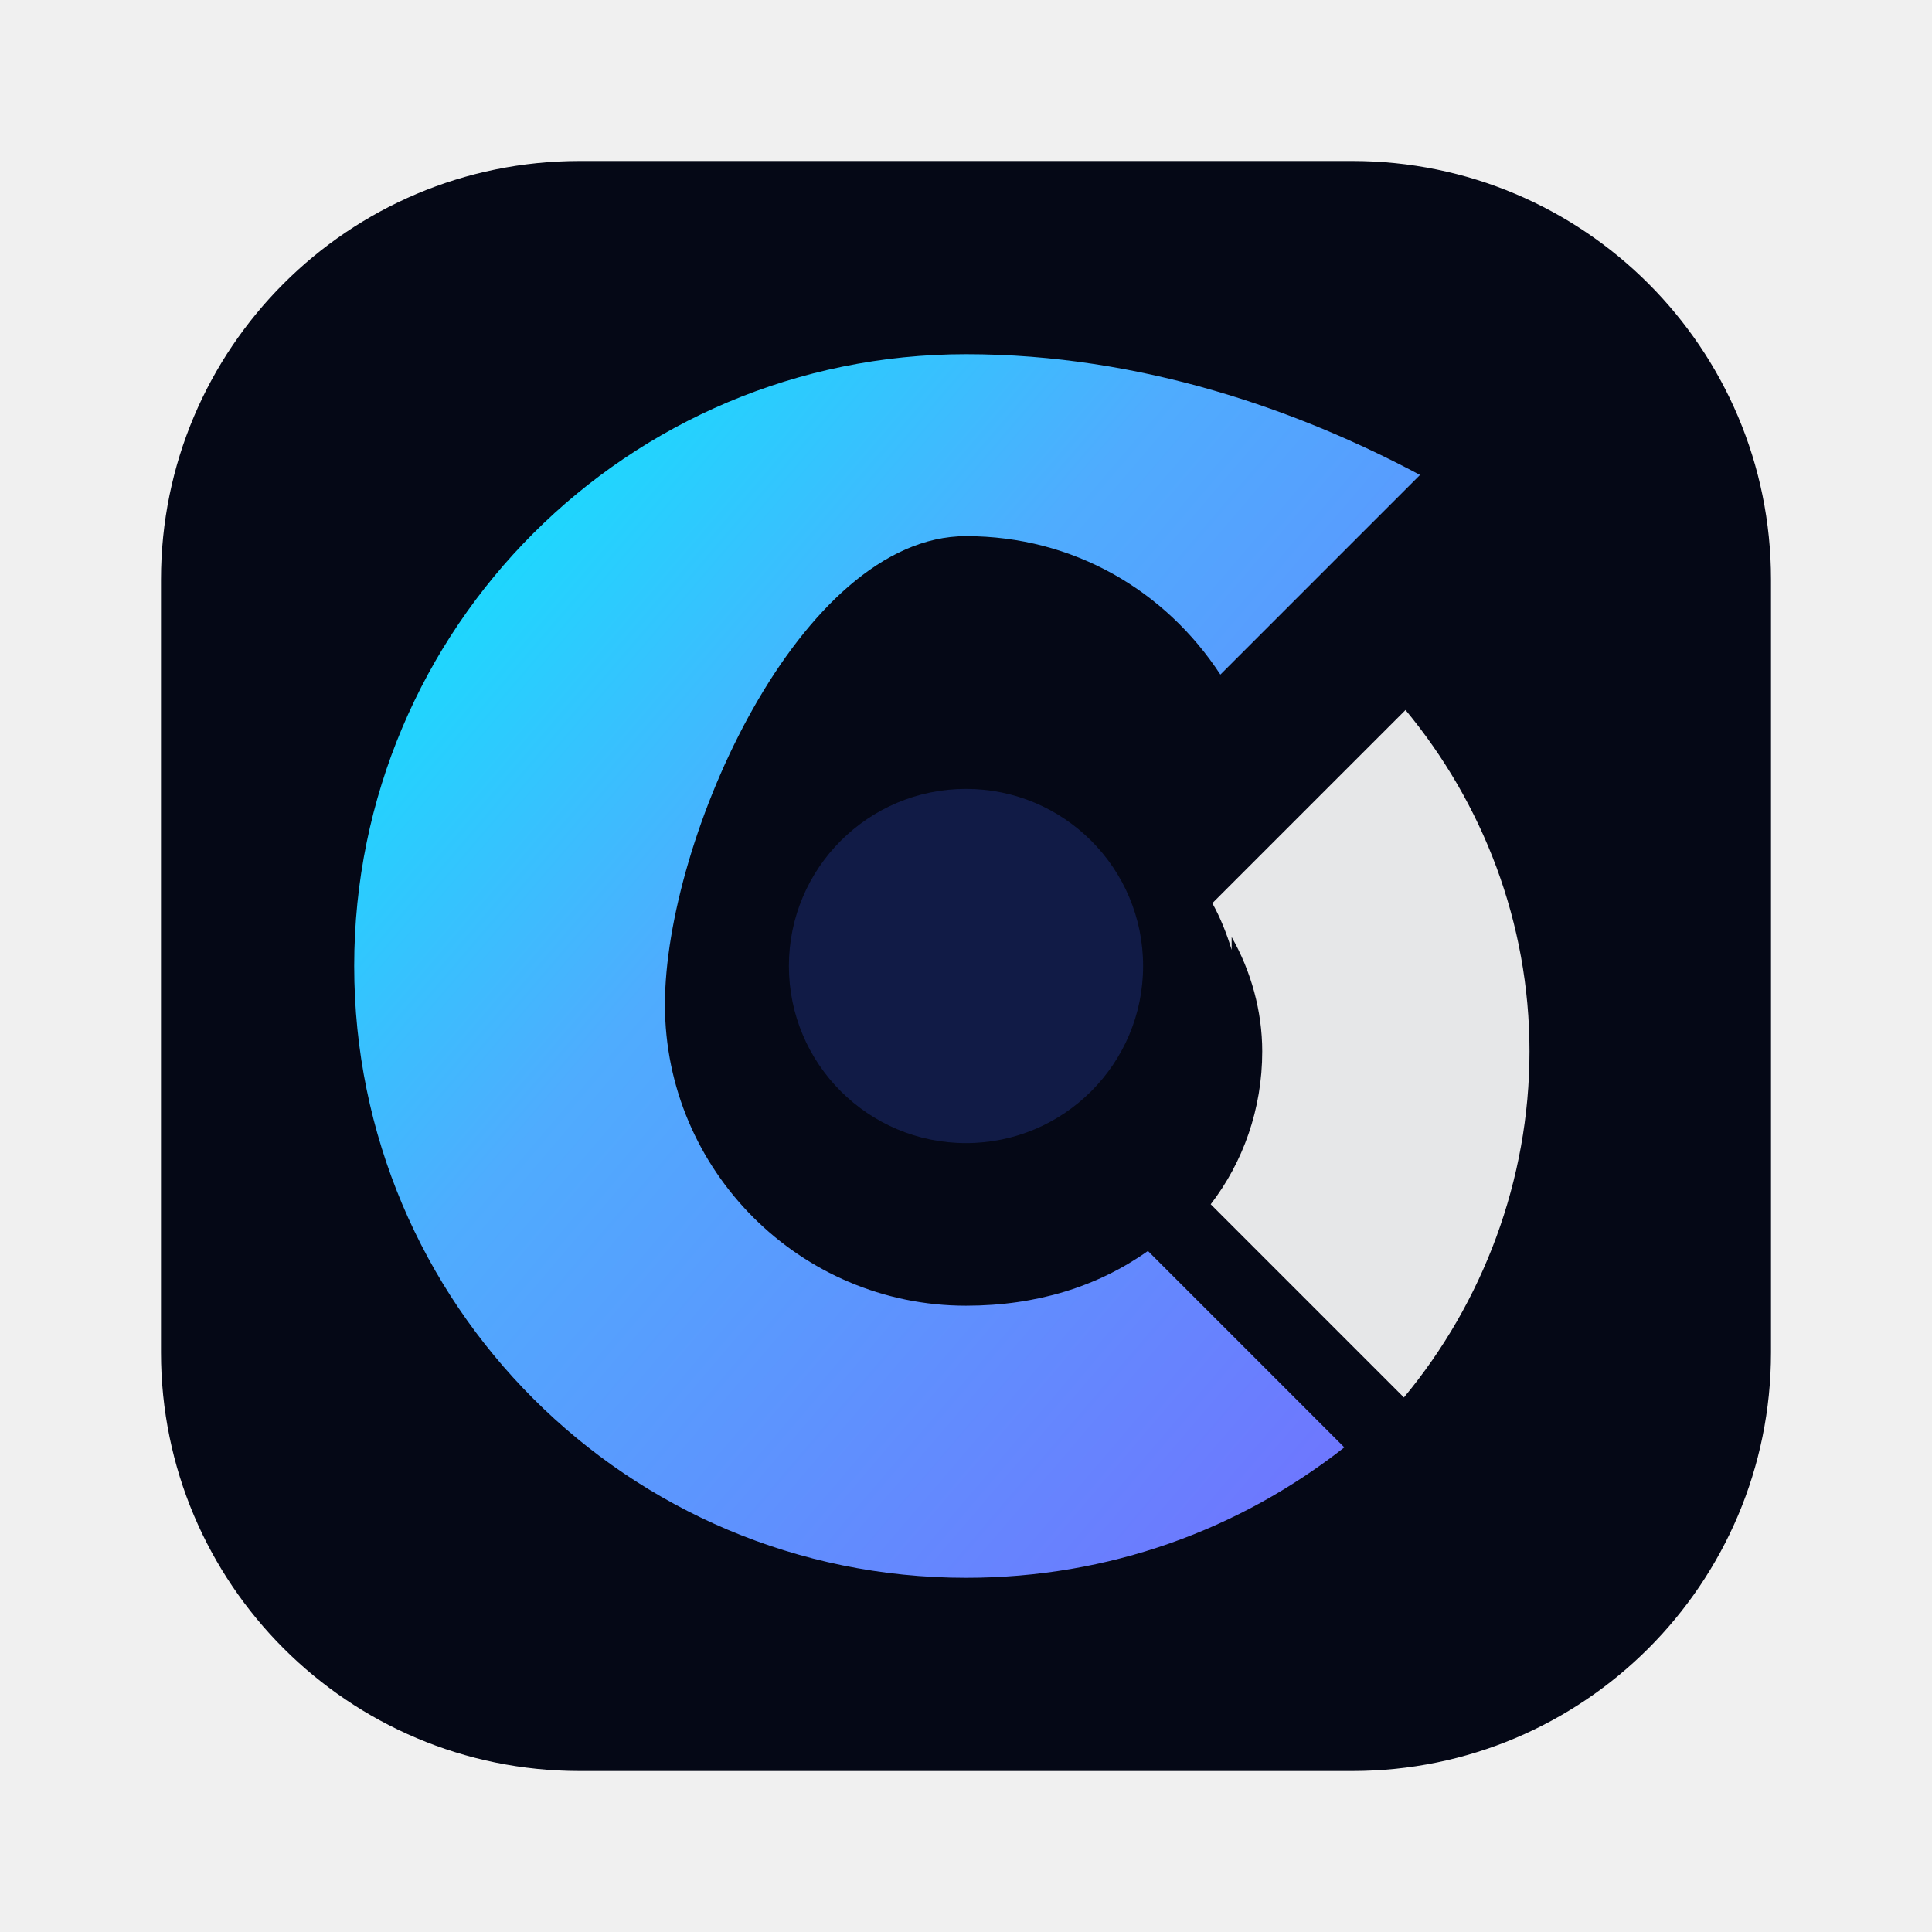
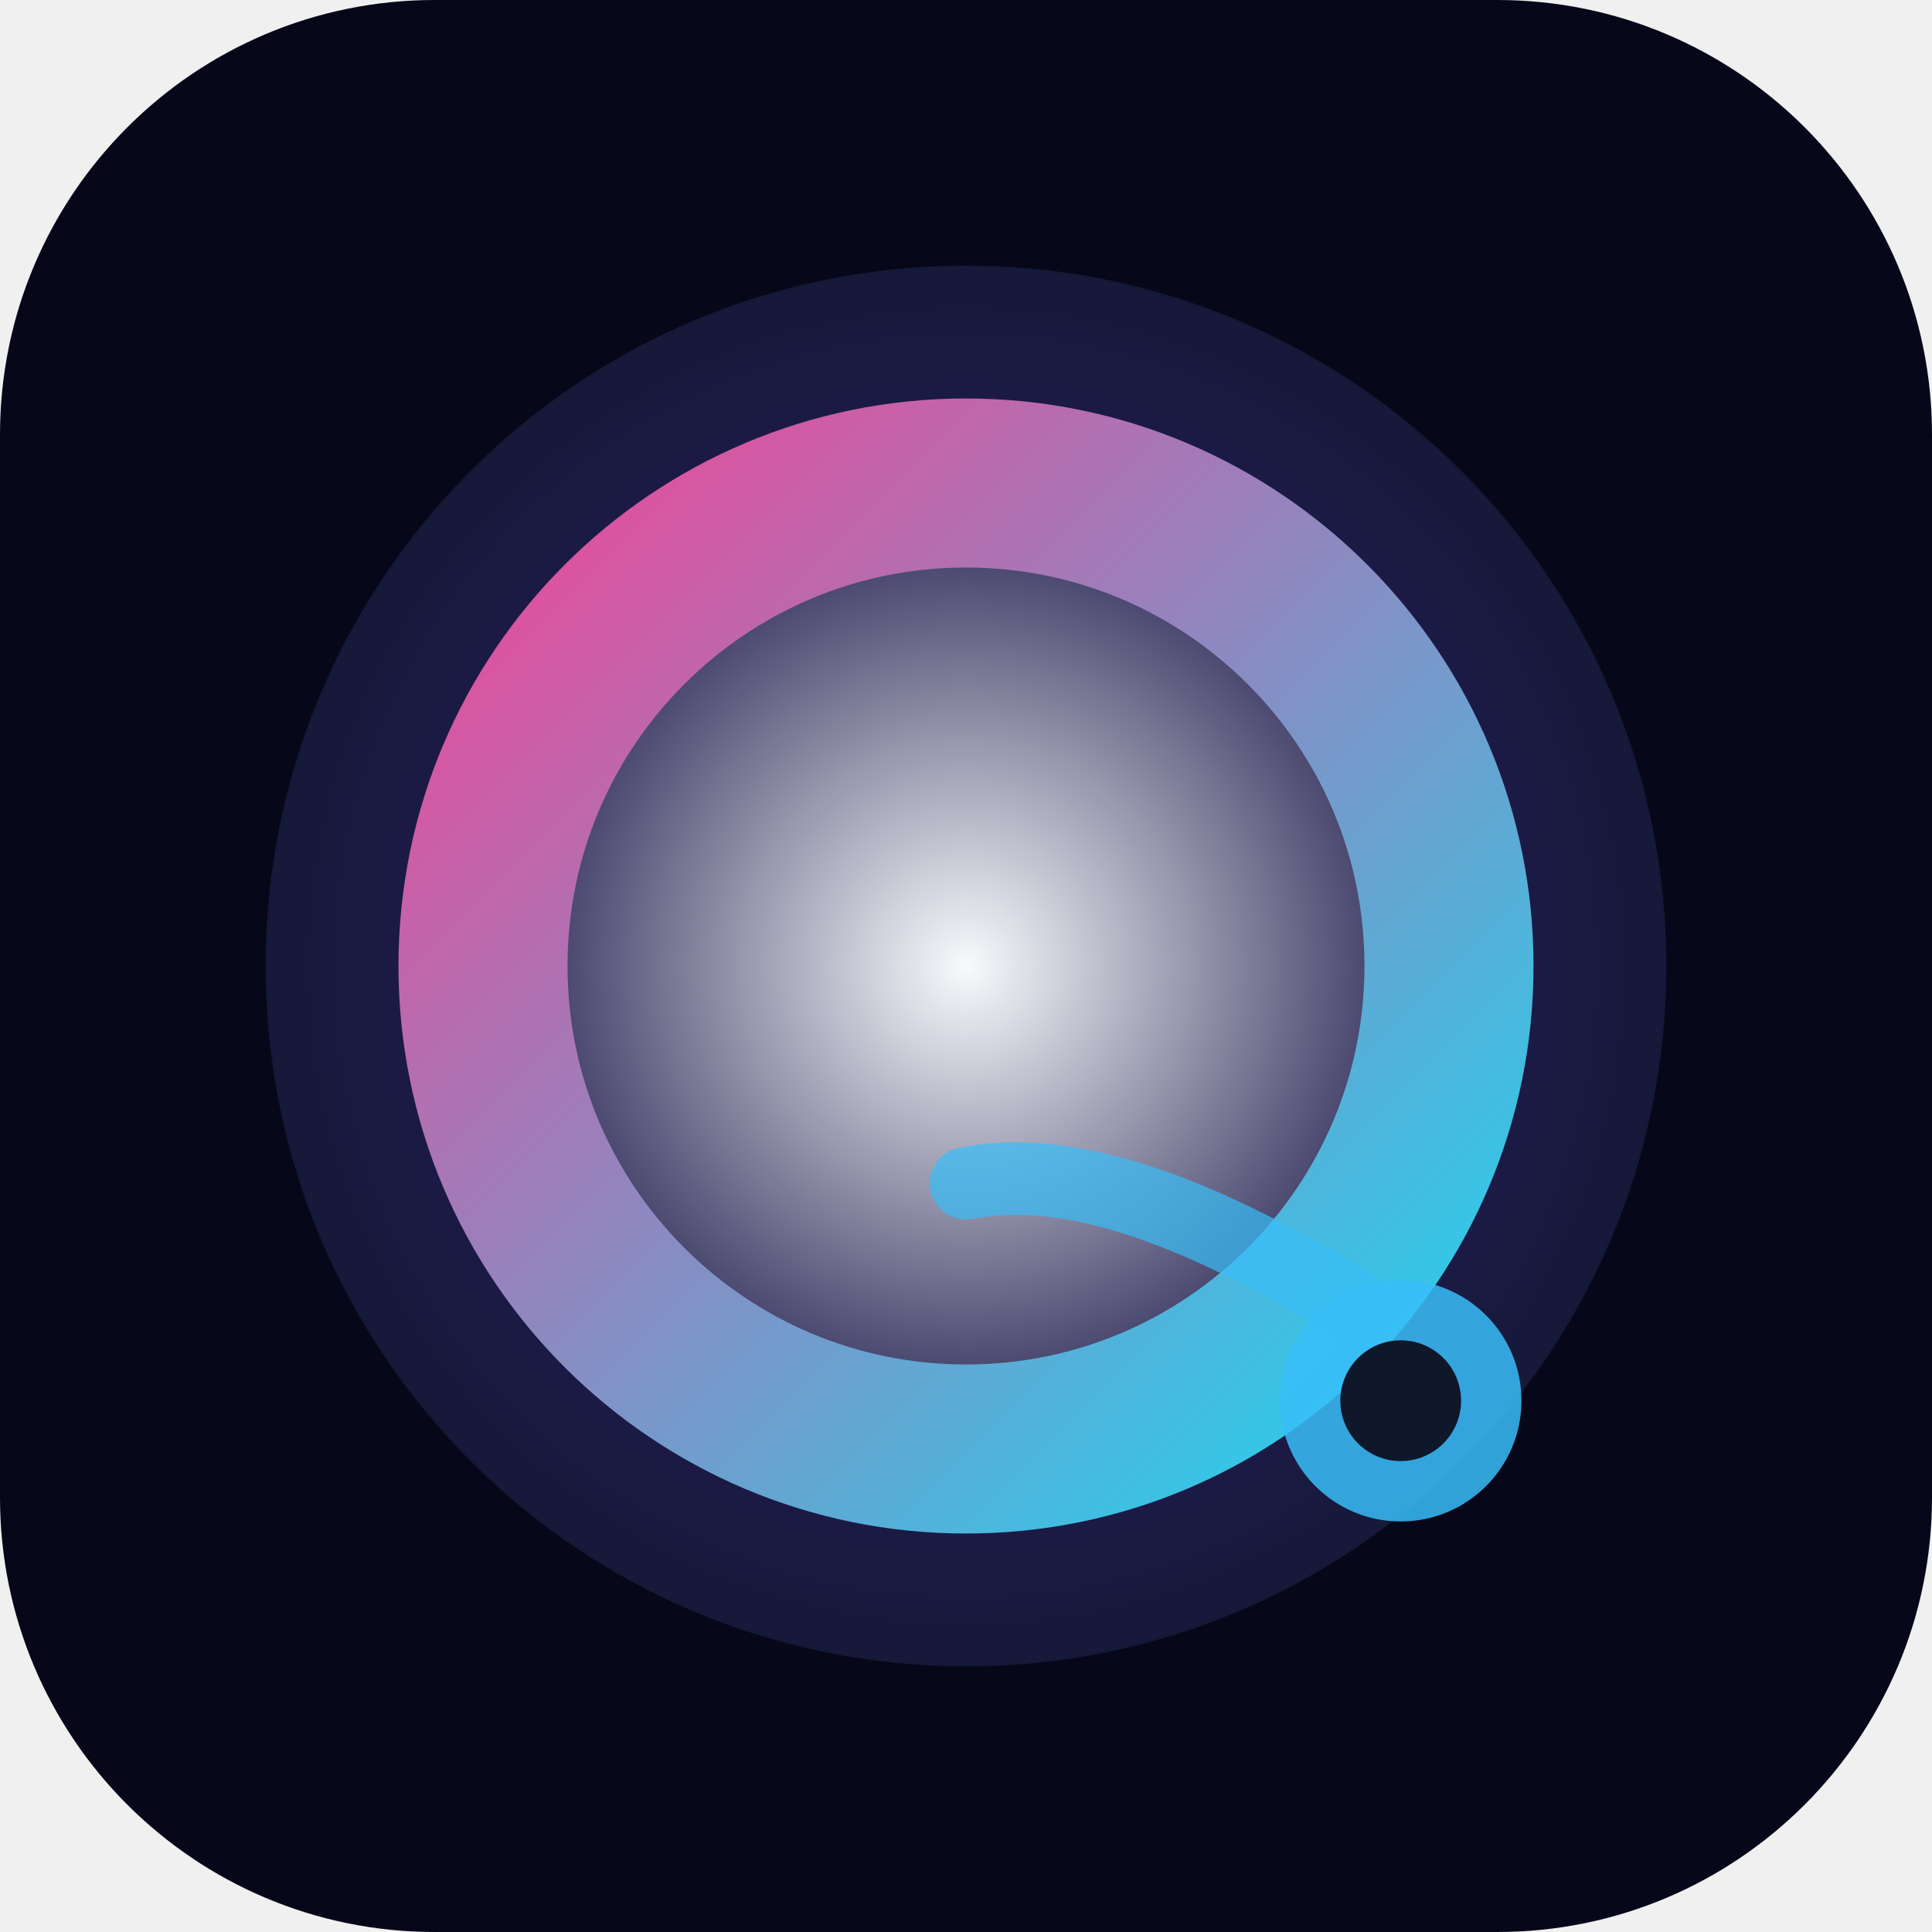
- <svg xmlns="http://www.w3.org/2000/svg" viewBox="0 0 120 120" role="img">
+ <svg xmlns="http://www.w3.org/2000/svg" viewBox="0 0 160 160" role="img" aria-labelledby="title desc">
  <defs>
-     <linearGradient id="qwen-gradient" x1="0%" y1="0%" x2="100%" y2="100%">
-       <stop offset="0%" stop-color="#00f2fe" />
-       <stop offset="40%" stop-color="#4facfe" />
-       <stop offset="100%" stop-color="#736efe" />
+     <radialGradient id="qwen-core" cx="50%" cy="50%" r="60%">
+       <stop offset="0%" stop-color="#f8fafc" />
+       <stop offset="60%" stop-color="#1e1b4b" />
+       <stop offset="100%" stop-color="#0f172a" />
+     </radialGradient>
+     <linearGradient id="qwen-ring" x1="0%" y1="0%" x2="100%" y2="100%">
+       <stop offset="0%" stop-color="#ec4899">
+         <animate attributeName="stop-color" values="#ec4899;#8b5cf6;#22d3ee;#ec4899" dur="8s" repeatCount="indefinite" />
+       </stop>
+       <stop offset="100%" stop-color="#22d3ee">
+         <animate attributeName="stop-color" values="#22d3ee;#38bdf8;#ec4899;#22d3ee" dur="8s" repeatCount="indefinite" />
+       </stop>
    </linearGradient>
  </defs>
-   <rect x="10" y="10" width="100" height="100" rx="26" fill="#050816" />
-   <path fill="url(#qwen-gradient)" d="M60 22c-21 0-38 17-38 38s17 38 38 38c8.9 0 17-3 23.5-8.1l-12.2-12.2c-3.1 2.2-6.9 3.4-11.3 3.4-10.3 0-18.7-8.4-18.7-18.7S49.7 33.3 60 33.3c6.7 0 12.4 3.4 15.8 8.6l12.4-12.4C80.7 25.5 70.9 22 60 22z" />
-   <path fill="#ffffff" opacity="0.9" d="M76.5 58.2c1.2 2.1 1.9 4.6 1.9 7.1 0 3.6-1.2 6.9-3.2 9.5l12 12c4.9-5.9 7.8-13.5 7.8-21.5 0-8-2.9-15.4-7.7-21.2l-12 12c0.5 0.9 0.9 1.9 1.2 2.9z" />
-   <circle cx="60" cy="60" r="11" fill="#111b46" />
+   <rect width="160" height="160" rx="36" ry="36" fill="#07071a" />
+   <circle cx="80" cy="80" r="58" fill="url(#qwen-core)" />
+   <circle cx="80" cy="80" r="40" fill="none" stroke="url(#qwen-ring)" stroke-width="14" stroke-linecap="round">
+     <animate attributeName="stroke-dasharray" values="40 26;22 44;40 26" dur="5.5s" repeatCount="indefinite" />
+     <animate attributeName="stroke-dashoffset" values="0;120" dur="5.5s" repeatCount="indefinite" />
+   </circle>
+   <path d="M112 108c-10-6-22-12-32-10" fill="none" stroke="#38bdf8" stroke-width="6" stroke-linecap="round" stroke-linejoin="round" opacity="0.7">
+     <animate attributeName="d" values="M112 108c-10-6-22-12-32-10;M116 116c-14-10-26-20-36-12;M112 108c-10-6-22-12-32-10" dur="6s" repeatCount="indefinite" />
+   </path>
+   <circle cx="116" cy="116" r="10" fill="#38bdf8" opacity="0.85">
+     <animateTransform attributeName="transform" type="scale" values="1;1.25;1" dur="4.5s" repeatCount="indefinite" additive="sum" />
+   </circle>
+   <circle cx="116" cy="116" r="5" fill="#0f172a">
+     <animate attributeName="r" values="5;3;5" dur="2.2s" repeatCount="indefinite" />
+   </circle>
</svg>
